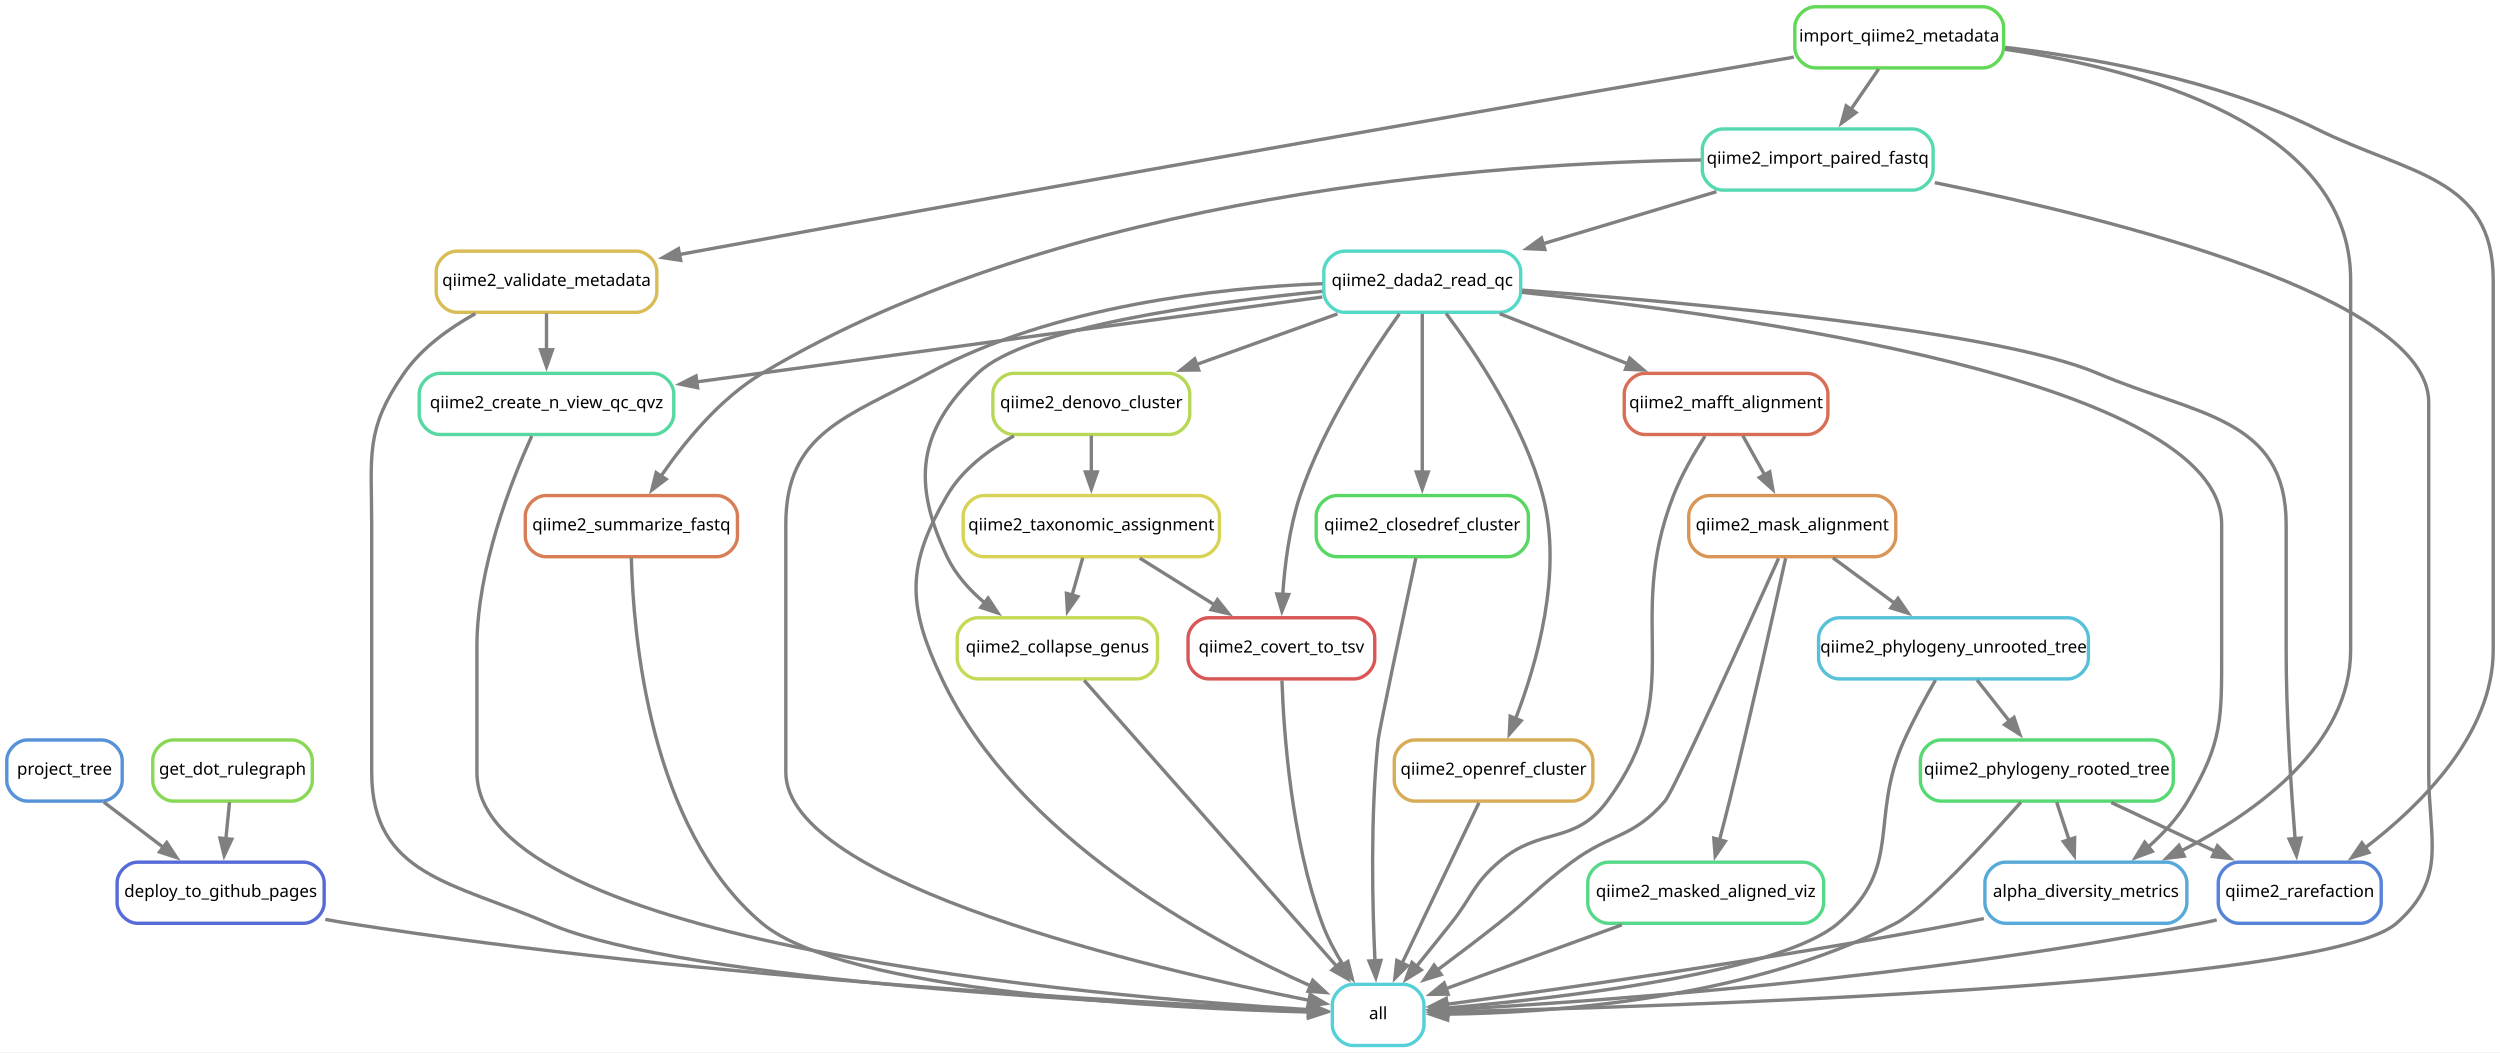
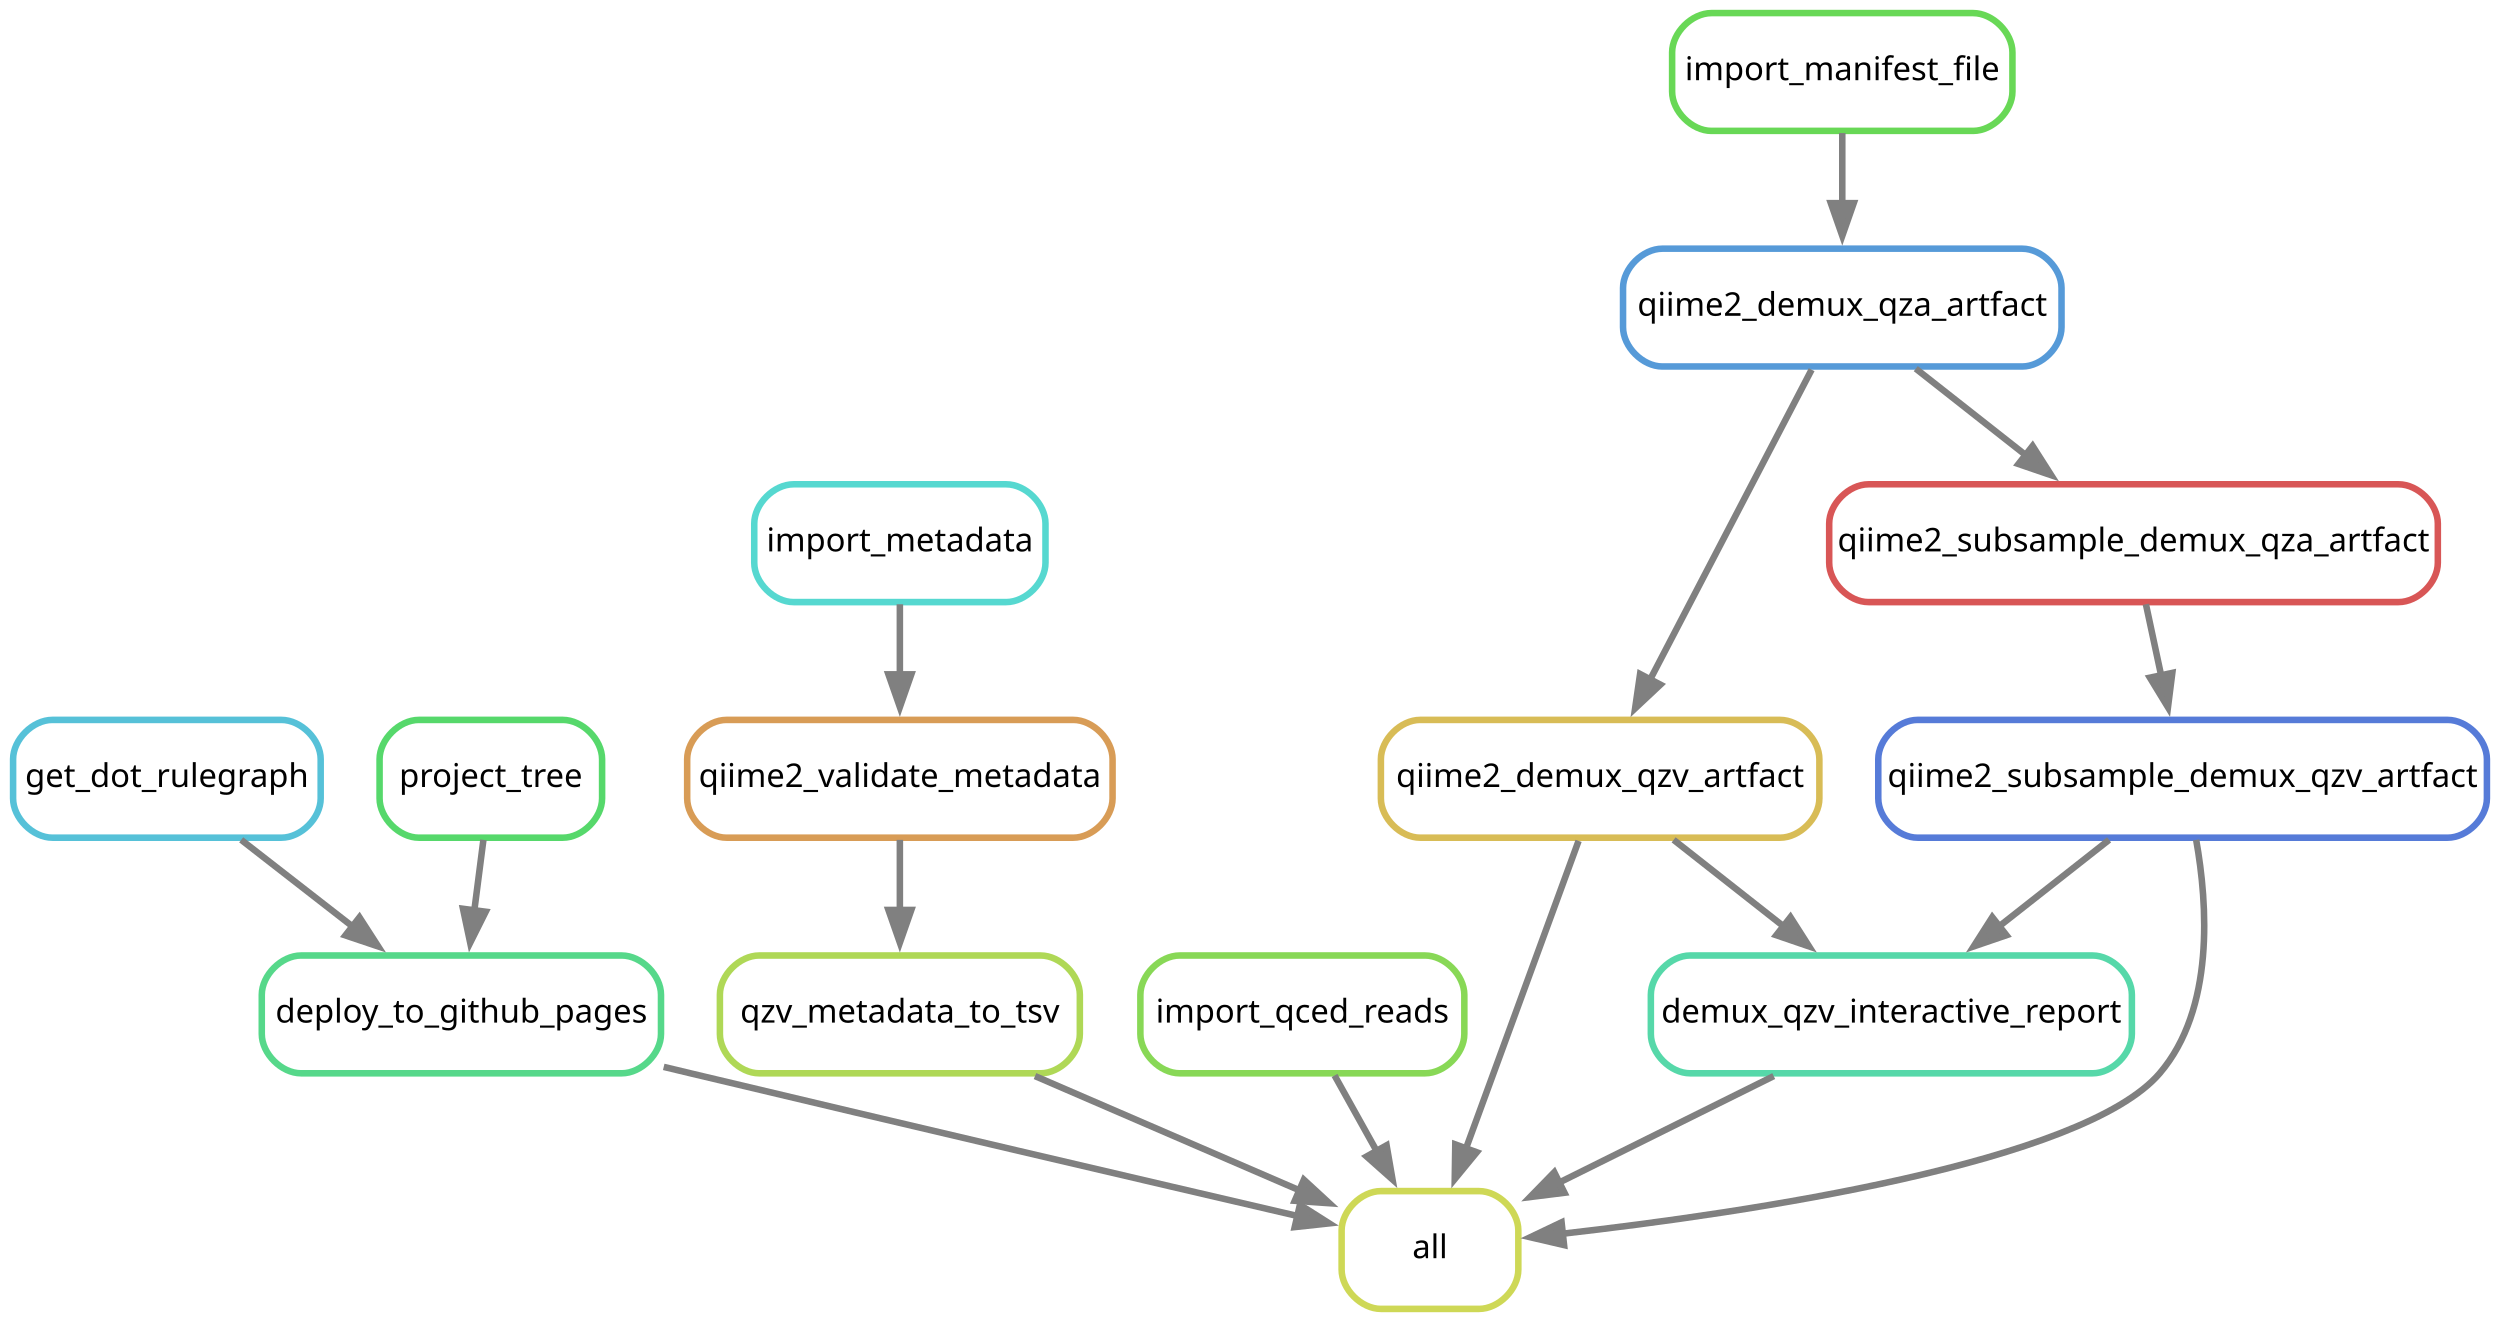
- <svg xmlns="http://www.w3.org/2000/svg" width="1473pt" height="620pt" viewBox="0.00 0.00 1473.00 620.00">
-   <g id="graph0" class="graph" transform="scale(1 1) rotate(0) translate(4 616)">
-     <polygon fill="white" stroke="none" points="-4,4 -4,-616 1469,-616 1469,4 -4,4" />
+ <svg xmlns="http://www.w3.org/2000/svg" width="764pt" height="404pt" viewBox="0.00 0.00 764.00 404.00">
+   <g id="graph0" class="graph" transform="scale(1 1) rotate(0) translate(4 400)">
+     <polygon fill="white" stroke="none" points="-4,4 -4,-400 760,-400 760,4 -4,4" />
    <g id="node1" class="node">
-       <path fill="none" stroke="#56d0d8" stroke-width="2" d="M823,-36C823,-36 793,-36 793,-36 787,-36 781,-30 781,-24 781,-24 781,-12 781,-12 781,-6 787,0 793,0 793,0 823,0 823,0 829,0 835,-6 835,-12 835,-12 835,-24 835,-24 835,-30 829,-36 823,-36" />
-       <text text-anchor="middle" x="808" y="-15.5" font-family="sans" font-size="10.00">all</text>
+       <path fill="none" stroke="#ced856" stroke-width="2" d="M448,-36C448,-36 418,-36 418,-36 412,-36 406,-30 406,-24 406,-24 406,-12 406,-12 406,-6 412,0 418,0 418,0 448,0 448,0 454,0 460,-6 460,-12 460,-12 460,-24 460,-24 460,-30 454,-36 448,-36" />
+       <text text-anchor="middle" x="433" y="-15.5" font-family="sans" font-size="10.00">all</text>
    </g>
    <g id="node2" class="node">
-       <path fill="none" stroke="#566bd8" stroke-width="2" d="M175,-108C175,-108 77,-108 77,-108 71,-108 65,-102 65,-96 65,-96 65,-84 65,-84 65,-78 71,-72 77,-72 77,-72 175,-72 175,-72 181,-72 187,-78 187,-84 187,-84 187,-96 187,-96 187,-102 181,-108 175,-108" />
-       <text text-anchor="middle" x="126" y="-87.5" font-family="sans" font-size="10.00">deploy_to_github_pages</text>
+       <path fill="none" stroke="#56d88a" stroke-width="2" d="M186,-108C186,-108 88,-108 88,-108 82,-108 76,-102 76,-96 76,-96 76,-84 76,-84 76,-78 82,-72 88,-72 88,-72 186,-72 186,-72 192,-72 198,-78 198,-84 198,-84 198,-96 198,-96 198,-102 192,-108 186,-108" />
+       <text text-anchor="middle" x="137" y="-87.5" font-family="sans" font-size="10.00">deploy_to_github_pages</text>
+     </g>
+     <g id="edge3" class="edge">
+       <path fill="none" stroke="grey" stroke-width="2" d="M198.83,-73.96C201.59,-73.29 204.32,-72.64 207,-72 271.93,-56.5 347.46,-38.87 392.68,-28.35" />
+       <polygon fill="grey" stroke="grey" stroke-width="2" points="393.25,-31.81 402.2,-26.14 391.67,-25 393.25,-31.81" />
+     </g>
+     <g id="node3" class="node">
+       <path fill="none" stroke="#56c1d8" stroke-width="2" d="M82,-180C82,-180 12,-180 12,-180 6,-180 0,-174 0,-168 0,-168 0,-156 0,-156 0,-150 6,-144 12,-144 12,-144 82,-144 82,-144 88,-144 94,-150 94,-156 94,-156 94,-168 94,-168 94,-174 88,-180 82,-180" />
+       <text text-anchor="middle" x="47" y="-159.5" font-family="sans" font-size="10.00">get_dot_rulegraph</text>
+     </g>
+     <g id="edge8" class="edge">
+       <path fill="none" stroke="grey" stroke-width="2" d="M69.71,-143.34C80.08,-135.27 92.55,-125.57 103.93,-116.72" />
+       <polygon fill="grey" stroke="grey" stroke-width="2" points="105.85,-119.66 111.59,-110.76 101.55,-114.14 105.85,-119.66" />
+     </g>
+     <g id="node4" class="node">
+       <path fill="none" stroke="#56d86b" stroke-width="2" d="M168,-180C168,-180 124,-180 124,-180 118,-180 112,-174 112,-168 112,-168 112,-156 112,-156 112,-150 118,-144 124,-144 124,-144 168,-144 168,-144 174,-144 180,-150 180,-156 180,-156 180,-168 180,-168 180,-174 174,-180 168,-180" />
+       <text text-anchor="middle" x="146" y="-159.5" font-family="sans" font-size="10.00">project_tree</text>
+     </g>
+     <g id="edge7" class="edge">
+       <path fill="none" stroke="grey" stroke-width="2" d="M143.73,-143.34C142.88,-136.75 141.9,-129.08 140.94,-121.67" />
+       <polygon fill="grey" stroke="grey" stroke-width="2" points="144.43,-121.38 139.69,-111.9 137.49,-122.27 144.43,-121.38" />
+     </g>
+     <g id="node5" class="node">
+       <path fill="none" stroke="#afd856" stroke-width="2" d="M314,-108C314,-108 228,-108 228,-108 222,-108 216,-102 216,-96 216,-96 216,-84 216,-84 216,-78 222,-72 228,-72 228,-72 314,-72 314,-72 320,-72 326,-78 326,-84 326,-84 326,-96 326,-96 326,-102 320,-108 314,-108" />
+       <text text-anchor="middle" x="271" y="-87.5" font-family="sans" font-size="10.00">qzv_metadata_to_tsv</text>
    </g>
    <g id="edge2" class="edge">
-       <path fill="none" stroke="grey" stroke-width="2" d="M187.67,-74.32C192.17,-73.47 196.65,-72.68 201,-72 412.62,-38.93 669.2,-25.02 767.25,-20.65" />
-       <polygon fill="grey" stroke="grey" stroke-width="2" points="767.14,-24.15 776.98,-20.22 766.84,-17.16 767.14,-24.15" />
+       <path fill="none" stroke="grey" stroke-width="2" d="M312.3,-71.15C337.16,-60.41 368.65,-46.81 393.23,-36.18" />
+       <polygon fill="grey" stroke="grey" stroke-width="2" points="394.46,-39.47 402.25,-32.29 391.68,-33.04 394.46,-39.47" />
    </g>
-     <g id="node3" class="node">
-       <path fill="none" stroke="#88d856" stroke-width="2" d="M168,-180C168,-180 98,-180 98,-180 92,-180 86,-174 86,-168 86,-168 86,-156 86,-156 86,-150 92,-144 98,-144 98,-144 168,-144 168,-144 174,-144 180,-150 180,-156 180,-156 180,-168 180,-168 180,-174 174,-180 168,-180" />
-       <text text-anchor="middle" x="133" y="-159.5" font-family="sans" font-size="10.00">get_dot_rulegraph</text>
+     <g id="node6" class="node">
+       <path fill="none" stroke="#d89c56" stroke-width="2" d="M324,-180C324,-180 218,-180 218,-180 212,-180 206,-174 206,-168 206,-168 206,-156 206,-156 206,-150 212,-144 218,-144 218,-144 324,-144 324,-144 330,-144 336,-150 336,-156 336,-156 336,-168 336,-168 336,-174 330,-180 324,-180" />
+       <text text-anchor="middle" x="271" y="-159.5" font-family="sans" font-size="10.00">qiime2_validate_metadata</text>
    </g>
-     <g id="edge20" class="edge">
-       <path fill="none" stroke="grey" stroke-width="2" d="M131.23,-143.34C130.58,-136.75 129.81,-129.08 129.07,-121.67" />
-       <polygon fill="grey" stroke="grey" stroke-width="2" points="132.57,-121.52 128.09,-111.91 125.6,-122.21 132.57,-121.52" />
+     <g id="edge9" class="edge">
+       <path fill="none" stroke="grey" stroke-width="2" d="M271,-143.34C271,-136.75 271,-129.08 271,-121.67" />
+       <polygon fill="grey" stroke="grey" stroke-width="2" points="274.5,-121.93 271,-111.93 267.5,-121.93 274.5,-121.93" />
    </g>
-     <g id="node4" class="node">
-       <path fill="none" stroke="#5692d8" stroke-width="2" d="M56,-180C56,-180 12,-180 12,-180 6,-180 0,-174 0,-168 0,-168 0,-156 0,-156 0,-150 6,-144 12,-144 12,-144 56,-144 56,-144 62,-144 68,-150 68,-156 68,-156 68,-168 68,-168 68,-174 62,-180 56,-180" />
-       <text text-anchor="middle" x="34" y="-159.5" font-family="sans" font-size="10.00">project_tree</text>
+     <g id="node7" class="node">
+       <path fill="none" stroke="#56d8d0" stroke-width="2" d="M303.5,-252C303.5,-252 238.5,-252 238.5,-252 232.5,-252 226.5,-246 226.5,-240 226.5,-240 226.5,-228 226.5,-228 226.5,-222 232.5,-216 238.5,-216 238.5,-216 303.5,-216 303.5,-216 309.5,-216 315.5,-222 315.5,-228 315.5,-228 315.5,-240 315.5,-240 315.5,-246 309.5,-252 303.5,-252" />
+       <text text-anchor="middle" x="271" y="-231.5" font-family="sans" font-size="10.00">import_metadata</text>
    </g>
-     <g id="edge19" class="edge">
-       <path fill="none" stroke="grey" stroke-width="2" d="M57.22,-143.34C67.81,-135.27 80.57,-125.57 92.2,-116.72" />
-       <polygon fill="grey" stroke="grey" stroke-width="2" points="94.22,-119.58 100.06,-110.73 89.99,-114 94.22,-119.58" />
+     <g id="edge10" class="edge">
+       <path fill="none" stroke="grey" stroke-width="2" d="M271,-215.34C271,-208.75 271,-201.08 271,-193.67" />
+       <polygon fill="grey" stroke="grey" stroke-width="2" points="274.5,-193.93 271,-183.93 267.5,-193.93 274.5,-193.93" />
    </g>
-     <g id="node5" class="node">
-       <path fill="none" stroke="#d8bc56" stroke-width="2" d="M371,-468C371,-468 265,-468 265,-468 259,-468 253,-462 253,-456 253,-456 253,-444 253,-444 253,-438 259,-432 265,-432 265,-432 371,-432 371,-432 377,-432 383,-438 383,-444 383,-444 383,-456 383,-456 383,-462 377,-468 371,-468" />
-       <text text-anchor="middle" x="318" y="-447.5" font-family="sans" font-size="10.00">qiime2_validate_metadata</text>
+     <g id="node8" class="node">
+       <path fill="none" stroke="#88d856" stroke-width="2" d="M431.5,-108C431.5,-108 356.5,-108 356.5,-108 350.5,-108 344.5,-102 344.5,-96 344.5,-96 344.5,-84 344.5,-84 344.5,-78 350.5,-72 356.5,-72 356.5,-72 431.5,-72 431.5,-72 437.5,-72 443.5,-78 443.5,-84 443.5,-84 443.5,-96 443.5,-96 443.5,-102 437.5,-108 431.5,-108" />
+       <text text-anchor="middle" x="394" y="-87.5" font-family="sans" font-size="10.00">import_qced_reads</text>
+     </g>
+     <g id="edge4" class="edge">
+       <path fill="none" stroke="grey" stroke-width="2" d="M403.84,-71.34C407.74,-64.34 412.32,-56.12 416.69,-48.28" />
+       <polygon fill="grey" stroke="grey" stroke-width="2" points="419.74,-49.99 421.55,-39.55 413.63,-46.58 419.74,-49.99" />
+     </g>
+     <g id="node9" class="node">
+       <path fill="none" stroke="#d8bc56" stroke-width="2" d="M540,-180C540,-180 430,-180 430,-180 424,-180 418,-174 418,-168 418,-168 418,-156 418,-156 418,-150 424,-144 430,-144 430,-144 540,-144 540,-144 546,-144 552,-150 552,-156 552,-156 552,-168 552,-168 552,-174 546,-180 540,-180" />
+       <text text-anchor="middle" x="485" y="-159.5" font-family="sans" font-size="10.00">qiime2_demux_qzv_artfact</text>
+     </g>
+     <g id="edge1" class="edge">
+       <path fill="none" stroke="grey" stroke-width="2" d="M478.41,-143.02C469.74,-119.33 454.37,-77.35 443.94,-48.86" />
+       <polygon fill="grey" stroke="grey" stroke-width="2" points="447.3,-47.87 440.57,-39.68 440.73,-50.27 447.3,-47.87" />
+     </g>
+     <g id="node12" class="node">
+       <path fill="none" stroke="#56d8a9" stroke-width="2" d="M635.5,-108C635.5,-108 512.5,-108 512.5,-108 506.5,-108 500.5,-102 500.5,-96 500.5,-96 500.5,-84 500.5,-84 500.5,-78 506.5,-72 512.5,-72 512.5,-72 635.5,-72 635.5,-72 641.5,-72 647.5,-78 647.5,-84 647.5,-84 647.5,-96 647.5,-96 647.5,-102 641.5,-108 635.5,-108" />
+       <text text-anchor="middle" x="574" y="-87.5" font-family="sans" font-size="10.00">demux_qzv_interactive_report</text>
+     </g>
+     <g id="edge13" class="edge">
+       <path fill="none" stroke="grey" stroke-width="2" d="M507.46,-143.34C517.71,-135.27 530.05,-125.57 541.3,-116.72" />
+       <polygon fill="grey" stroke="grey" stroke-width="2" points="543.16,-119.71 548.86,-110.77 538.84,-114.2 543.16,-119.71" />
+     </g>
+     <g id="node10" class="node">
+       <path fill="none" stroke="#569ad8" stroke-width="2" d="M614,-324C614,-324 504,-324 504,-324 498,-324 492,-318 492,-312 492,-312 492,-300 492,-300 492,-294 498,-288 504,-288 504,-288 614,-288 614,-288 620,-288 626,-294 626,-300 626,-300 626,-312 626,-312 626,-318 620,-324 614,-324" />
+       <text text-anchor="middle" x="559" y="-303.5" font-family="sans" font-size="10.00">qiime2_demux_qza_artfact</text>
+     </g>
+     <g id="edge11" class="edge">
+       <path fill="none" stroke="grey" stroke-width="2" d="M549.63,-287.02C537.17,-263.12 515.01,-220.59 500.16,-192.1" />
+       <polygon fill="grey" stroke="grey" stroke-width="2" points="503.42,-190.77 495.69,-183.52 497.21,-194.01 503.42,-190.77" />
+     </g>
+     <g id="node14" class="node">
+       <path fill="none" stroke="#d85656" stroke-width="2" d="M729,-252C729,-252 567,-252 567,-252 561,-252 555,-246 555,-240 555,-240 555,-228 555,-228 555,-222 561,-216 567,-216 567,-216 729,-216 729,-216 735,-216 741,-222 741,-228 741,-228 741,-240 741,-240 741,-246 735,-252 729,-252" />
+       <text text-anchor="middle" x="648" y="-231.5" font-family="sans" font-size="10.00">qiime2_subsample_demux_qza_artfact</text>
+     </g>
+     <g id="edge16" class="edge">
+       <path fill="none" stroke="grey" stroke-width="2" d="M581.46,-287.34C591.71,-279.27 604.05,-269.57 615.3,-260.72" />
+       <polygon fill="grey" stroke="grey" stroke-width="2" points="617.16,-263.71 622.86,-254.77 612.84,-258.2 617.16,-263.71" />
+     </g>
+     <g id="node11" class="node">
+       <path fill="none" stroke="#68d856" stroke-width="2" d="M599,-396C599,-396 519,-396 519,-396 513,-396 507,-390 507,-384 507,-384 507,-372 507,-372 507,-366 513,-360 519,-360 519,-360 599,-360 599,-360 605,-360 611,-366 611,-372 611,-372 611,-384 611,-384 611,-390 605,-396 599,-396" />
+       <text text-anchor="middle" x="559" y="-375.5" font-family="sans" font-size="10.00">import_manifest_file</text>
    </g>
    <g id="edge12" class="edge">
-       <path fill="none" stroke="grey" stroke-width="2" d="M276.05,-431.18C260.66,-422.65 244.46,-410.99 234,-396 210.86,-362.83 215,-347.45 215,-307 215,-307 215,-307 215,-161 215,-100.16 263.15,-96.13 319,-72 399.46,-37.23 665.32,-24.14 767.5,-20.32" />
-       <polygon fill="grey" stroke="grey" stroke-width="2" points="767.35,-23.83 777.22,-19.97 767.1,-16.83 767.35,-23.83" />
+       <path fill="none" stroke="grey" stroke-width="2" d="M559,-359.34C559,-352.75 559,-345.08 559,-337.67" />
+       <polygon fill="grey" stroke="grey" stroke-width="2" points="562.5,-337.93 559,-327.93 555.5,-337.93 562.5,-337.93" />
    </g>
-     <g id="node10" class="node">
-       <path fill="none" stroke="#56d8a2" stroke-width="2" d="M381,-396C381,-396 255,-396 255,-396 249,-396 243,-390 243,-384 243,-384 243,-372 243,-372 243,-366 249,-360 255,-360 255,-360 381,-360 381,-360 387,-360 393,-366 393,-372 393,-372 393,-384 393,-384 393,-390 387,-396 381,-396" />
-       <text text-anchor="middle" x="318" y="-375.5" font-family="sans" font-size="10.00">qiime2_create_n_view_qc_qvz</text>
+     <g id="edge5" class="edge">
+       <path fill="none" stroke="grey" stroke-width="2" d="M538.05,-71.15C518,-61.2 493,-48.78 472.41,-38.57" />
+       <polygon fill="grey" stroke="grey" stroke-width="2" points="474.1,-35.49 463.58,-34.18 470.98,-41.76 474.1,-35.49" />
    </g>
-     <g id="edge25" class="edge">
-       <path fill="none" stroke="grey" stroke-width="2" d="M318,-431.34C318,-424.75 318,-417.08 318,-409.67" />
-       <polygon fill="grey" stroke="grey" stroke-width="2" points="321.5,-409.93 318,-399.93 314.5,-409.93 321.5,-409.93" />
-     </g>
-     <g id="node6" class="node">
-       <path fill="none" stroke="#61d856" stroke-width="2" d="M1164.5,-612C1164.5,-612 1065.5,-612 1065.5,-612 1059.5,-612 1053.5,-606 1053.5,-600 1053.5,-600 1053.5,-588 1053.5,-588 1053.5,-582 1059.5,-576 1065.5,-576 1065.5,-576 1164.5,-576 1164.5,-576 1170.5,-576 1176.5,-582 1176.5,-588 1176.5,-588 1176.5,-600 1176.5,-600 1176.5,-606 1170.5,-612 1164.5,-612" />
-       <text text-anchor="middle" x="1115" y="-591.5" font-family="sans" font-size="10.00">import_qiime2_metadata</text>
-     </g>
-     <g id="edge21" class="edge">
-       <path fill="none" stroke="grey" stroke-width="2" d="M1052.92,-582.34C929.68,-561.11 645.47,-511.82 407,-468 403.45,-467.35 399.81,-466.67 396.15,-465.99" />
-       <polygon fill="grey" stroke="grey" stroke-width="2" points="397.05,-462.6 386.57,-464.2 395.75,-469.48 397.05,-462.6" />
-     </g>
-     <g id="node7" class="node">
-       <path fill="none" stroke="#56d8b1" stroke-width="2" d="M1123,-540C1123,-540 1011,-540 1011,-540 1005,-540 999,-534 999,-528 999,-528 999,-516 999,-516 999,-510 1005,-504 1011,-504 1011,-504 1123,-504 1123,-504 1129,-504 1135,-510 1135,-516 1135,-516 1135,-528 1135,-528 1135,-534 1129,-540 1123,-540" />
-       <text text-anchor="middle" x="1067" y="-519.5" font-family="sans" font-size="10.00">qiime2_import_paired_fastq</text>
-     </g>
-     <g id="edge22" class="edge">
-       <path fill="none" stroke="grey" stroke-width="2" d="M1102.89,-575.34C1097.92,-568.1 1092.05,-559.53 1086.51,-551.45" />
-       <polygon fill="grey" stroke="grey" stroke-width="2" points="1089.53,-549.67 1080.99,-543.4 1083.76,-553.62 1089.53,-549.67" />
-     </g>
-     <g id="node22" class="node">
-       <path fill="none" stroke="#5682d8" stroke-width="2" d="M1387,-108C1387,-108 1315,-108 1315,-108 1309,-108 1303,-102 1303,-96 1303,-96 1303,-84 1303,-84 1303,-78 1309,-72 1315,-72 1315,-72 1387,-72 1387,-72 1393,-72 1399,-78 1399,-84 1399,-84 1399,-96 1399,-96 1399,-102 1393,-108 1387,-108" />
-       <text text-anchor="middle" x="1351" y="-87.5" font-family="sans" font-size="10.00">qiime2_rarefaction</text>
-     </g>
-     <g id="edge40" class="edge">
-       <path fill="none" stroke="grey" stroke-width="2" d="M1177.43,-588.11C1228.91,-582.11 1302.67,-568.9 1361,-540 1415.51,-512.99 1465,-511.84 1465,-451 1465,-451 1465,-451 1465,-233 1465,-183.65 1422.61,-141.68 1389.53,-116.45" />
-       <polygon fill="grey" stroke="grey" stroke-width="2" points="1391.75,-113.74 1381.62,-110.64 1387.61,-119.38 1391.75,-113.74" />
-     </g>
-     <g id="node23" class="node">
-       <path fill="none" stroke="#56a9d8" stroke-width="2" d="M1272.5,-108C1272.5,-108 1177.5,-108 1177.5,-108 1171.5,-108 1165.5,-102 1165.5,-96 1165.5,-96 1165.5,-84 1165.5,-84 1165.5,-78 1171.5,-72 1177.5,-72 1177.5,-72 1272.5,-72 1272.5,-72 1278.5,-72 1284.5,-78 1284.5,-84 1284.5,-84 1284.5,-96 1284.5,-96 1284.5,-102 1278.5,-108 1272.5,-108" />
-       <text text-anchor="middle" x="1225" y="-87.5" font-family="sans" font-size="10.00">alpha_diversity_metrics</text>
-     </g>
-     <g id="edge43" class="edge">
-       <path fill="none" stroke="grey" stroke-width="2" d="M1177.37,-586.96C1255.99,-575.52 1381,-542.87 1381,-451 1381,-451 1381,-451 1381,-233 1381,-177.24 1325.82,-137.58 1281.1,-114.59" />
-       <polygon fill="grey" stroke="grey" stroke-width="2" points="1282.93,-111.59 1272.42,-110.31 1279.84,-117.87 1282.93,-111.59" />
-     </g>
-     <g id="edge16" class="edge">
-       <path fill="none" stroke="grey" stroke-width="2" d="M1135.99,-508.38C1240.52,-487.25 1427,-440.9 1427,-379 1427,-379 1427,-379 1427,-161 1427,-120.55 1438.29,-98.8 1408,-72 1366.2,-35.02 976.91,-22.86 848.71,-19.84" />
-       <polygon fill="grey" stroke="grey" stroke-width="2" points="848.87,-16.34 838.8,-19.61 848.71,-23.34 848.87,-16.34" />
-     </g>
-     <g id="node8" class="node">
-       <path fill="none" stroke="#d87d56" stroke-width="2" d="M418.5,-324C418.5,-324 317.5,-324 317.5,-324 311.5,-324 305.5,-318 305.5,-312 305.5,-312 305.5,-300 305.5,-300 305.5,-294 311.5,-288 317.5,-288 317.5,-288 418.5,-288 418.5,-288 424.5,-288 430.5,-294 430.5,-300 430.5,-300 430.5,-312 430.5,-312 430.5,-318 424.5,-324 418.5,-324" />
-       <text text-anchor="middle" x="368" y="-303.5" font-family="sans" font-size="10.00">qiime2_summarize_fastq</text>
-     </g>
-     <g id="edge23" class="edge">
-       <path fill="none" stroke="grey" stroke-width="2" d="M998.2,-521.74C877.56,-520.04 623.68,-502.81 445,-396 420.11,-381.12 399.15,-355.38 385.41,-335.4" />
-       <polygon fill="grey" stroke="grey" stroke-width="2" points="388.46,-333.66 380.03,-327.24 382.61,-337.51 388.46,-333.66" />
-     </g>
-     <g id="node9" class="node">
-       <path fill="none" stroke="#56d8c9" stroke-width="2" d="M880,-468C880,-468 788,-468 788,-468 782,-468 776,-462 776,-456 776,-456 776,-444 776,-444 776,-438 782,-432 788,-432 788,-432 880,-432 880,-432 886,-432 892,-438 892,-444 892,-444 892,-456 892,-456 892,-462 886,-468 880,-468" />
-       <text text-anchor="middle" x="834" y="-447.5" font-family="sans" font-size="10.00">qiime2_dada2_read_qc</text>
-     </g>
-     <g id="edge24" class="edge">
-       <path fill="none" stroke="grey" stroke-width="2" d="M1007.3,-503.06C976.09,-493.69 937.69,-482.15 904.97,-472.32" />
-       <polygon fill="grey" stroke="grey" stroke-width="2" points="906.22,-469.04 895.64,-469.52 904.21,-475.75 906.22,-469.04" />
+     <g id="node13" class="node">
+       <path fill="none" stroke="#567bd8" stroke-width="2" d="M744,-180C744,-180 582,-180 582,-180 576,-180 570,-174 570,-168 570,-168 570,-156 570,-156 570,-150 576,-144 582,-144 582,-144 744,-144 744,-144 750,-144 756,-150 756,-156 756,-156 756,-168 756,-168 756,-174 750,-180 744,-180" />
+       <text text-anchor="middle" x="663" y="-159.5" font-family="sans" font-size="10.00">qiime2_subsample_demux_qzv_artfact</text>
    </g>
    <g id="edge6" class="edge">
-       <path fill="none" stroke="grey" stroke-width="2" d="M367.99,-287.31C369.02,-243.22 378.27,-128.01 445,-72 493.16,-31.57 683.01,-21.98 767.31,-19.7" />
-       <polygon fill="grey" stroke="grey" stroke-width="2" points="767.19,-23.21 777.1,-19.47 767.02,-16.21 767.19,-23.21" />
+       <path fill="none" stroke="grey" stroke-width="2" d="M667.15,-143.34C670.68,-123.55 672.83,-91.66 656,-72 632.59,-44.66 530.9,-29.49 473.26,-22.95" />
+       <polygon fill="grey" stroke="grey" stroke-width="2" points="473.98,-19.5 463.66,-21.9 473.22,-26.46 473.98,-19.5" />
    </g>
-     <g id="edge17" class="edge">
-       <path fill="none" stroke="grey" stroke-width="2" d="M775.25,-448.88C713.83,-446.43 616.34,-435.8 543,-396 495.19,-370.06 459,-361.39 459,-307 459,-307 459,-307 459,-161 459,-95.07 675.4,-44.92 767.4,-26.58" />
-       <polygon fill="grey" stroke="grey" stroke-width="2" points="767.92,-30.05 777.06,-24.69 766.57,-23.18 767.92,-30.05" />
-     </g>
-     <g id="edge26" class="edge">
-       <path fill="none" stroke="grey" stroke-width="2" d="M775.06,-441C684.82,-428.76 511.82,-405.29 406.47,-391" />
-       <polygon fill="grey" stroke="grey" stroke-width="2" points="407.03,-387.55 396.65,-389.67 406.09,-394.48 407.03,-387.55" />
-     </g>
-     <g id="node11" class="node">
-       <path fill="none" stroke="#b6d856" stroke-width="2" d="M685,-396C685,-396 593,-396 593,-396 587,-396 581,-390 581,-384 581,-384 581,-372 581,-372 581,-366 587,-360 593,-360 593,-360 685,-360 685,-360 691,-360 697,-366 697,-372 697,-372 697,-384 697,-384 697,-390 691,-396 685,-396" />
-       <text text-anchor="middle" x="639" y="-375.5" font-family="sans" font-size="10.00">qiime2_denovo_cluster</text>
-     </g>
-     <g id="edge27" class="edge">
-       <path fill="none" stroke="grey" stroke-width="2" d="M784.04,-431.06C758.69,-421.97 727.67,-410.83 700.84,-401.2" />
-       <polygon fill="grey" stroke="grey" stroke-width="2" points="702.28,-398 691.68,-397.91 699.91,-404.58 702.28,-398" />
-     </g>
-     <g id="node12" class="node">
-       <path fill="none" stroke="#56d863" stroke-width="2" d="M884.5,-324C884.5,-324 783.5,-324 783.5,-324 777.5,-324 771.5,-318 771.5,-312 771.5,-312 771.5,-300 771.5,-300 771.5,-294 777.5,-288 783.5,-288 783.5,-288 884.5,-288 884.5,-288 890.5,-288 896.5,-294 896.5,-300 896.5,-300 896.5,-312 896.5,-312 896.5,-318 890.5,-324 884.5,-324" />
-       <text text-anchor="middle" x="834" y="-303.5" font-family="sans" font-size="10.00">qiime2_closedref_cluster</text>
-     </g>
-     <g id="edge28" class="edge">
-       <path fill="none" stroke="grey" stroke-width="2" d="M834,-431.02C834,-407.54 834,-366.11 834,-337.64" />
-       <polygon fill="grey" stroke="grey" stroke-width="2" points="837.5,-337.87 834,-327.87 830.5,-337.87 837.5,-337.87" />
-     </g>
-     <g id="node13" class="node">
-       <path fill="none" stroke="#d8ac56" stroke-width="2" d="M922.5,-180C922.5,-180 829.5,-180 829.5,-180 823.5,-180 817.5,-174 817.5,-168 817.5,-168 817.5,-156 817.5,-156 817.5,-150 823.5,-144 829.5,-144 829.5,-144 922.5,-144 922.5,-144 928.5,-144 934.5,-150 934.5,-156 934.5,-156 934.5,-168 934.5,-168 934.5,-174 928.5,-180 922.5,-180" />
-       <text text-anchor="middle" x="876" y="-159.5" font-family="sans" font-size="10.00">qiime2_openref_cluster</text>
-     </g>
-     <g id="edge29" class="edge">
-       <path fill="none" stroke="grey" stroke-width="2" d="M848.07,-431.27C865.42,-408.15 893.97,-365.74 905,-324 916.98,-278.67 901.45,-224.85 888.91,-192.34" />
-       <polygon fill="grey" stroke="grey" stroke-width="2" points="892.28,-191.35 885.28,-183.4 885.79,-193.98 892.28,-191.35" />
-     </g>
-     <g id="node14" class="node">
-       <path fill="none" stroke="#d86e56" stroke-width="2" d="M1061,-396C1061,-396 965,-396 965,-396 959,-396 953,-390 953,-384 953,-384 953,-372 953,-372 953,-366 959,-360 965,-360 965,-360 1061,-360 1061,-360 1067,-360 1073,-366 1073,-372 1073,-372 1073,-384 1073,-384 1073,-390 1067,-396 1061,-396" />
-       <text text-anchor="middle" x="1013" y="-375.5" font-family="sans" font-size="10.00">qiime2_mafft_alignment</text>
-     </g>
-     <g id="edge30" class="edge">
-       <path fill="none" stroke="grey" stroke-width="2" d="M879.63,-431.15C902.58,-422.18 930.65,-411.21 955.1,-401.64" />
-       <polygon fill="grey" stroke="grey" stroke-width="2" points="956.28,-404.94 964.32,-398.04 953.73,-398.42 956.28,-404.94" />
-     </g>
-     <g id="node19" class="node">
-       <path fill="none" stroke="#d85656" stroke-width="2" d="M794,-252C794,-252 708,-252 708,-252 702,-252 696,-246 696,-240 696,-240 696,-228 696,-228 696,-222 702,-216 708,-216 708,-216 794,-216 794,-216 800,-216 806,-222 806,-228 806,-228 806,-240 806,-240 806,-246 800,-252 794,-252" />
-       <text text-anchor="middle" x="751" y="-231.5" font-family="sans" font-size="10.00">qiime2_covert_to_tsv</text>
-     </g>
-     <g id="edge35" class="edge">
-       <path fill="none" stroke="grey" stroke-width="2" d="M820.54,-431.06C803.79,-407.73 775.74,-365.09 762,-324 755.73,-305.24 752.97,-283.18 751.79,-265.72" />
-       <polygon fill="grey" stroke="grey" stroke-width="2" points="755.29,-265.69 751.29,-255.87 748.3,-266.04 755.29,-265.69" />
-     </g>
-     <g id="node21" class="node">
-       <path fill="none" stroke="#c6d856" stroke-width="2" d="M666,-252C666,-252 572,-252 572,-252 566,-252 560,-246 560,-240 560,-240 560,-228 560,-228 560,-222 566,-216 572,-216 572,-216 666,-216 666,-216 672,-216 678,-222 678,-228 678,-228 678,-240 678,-240 678,-246 672,-252 666,-252" />
-       <text text-anchor="middle" x="619" y="-231.5" font-family="sans" font-size="10.00">qiime2_collapse_genus</text>
-     </g>
-     <g id="edge38" class="edge">
-       <path fill="none" stroke="grey" stroke-width="2" d="M775.12,-444.33C707.01,-437.72 600.56,-423.29 572,-396 536.82,-362.38 533.12,-331.96 554,-288 558.99,-277.49 567.2,-268.37 576.14,-260.81" />
-       <polygon fill="grey" stroke="grey" stroke-width="2" points="578.19,-263.64 583.99,-254.78 573.93,-258.09 578.19,-263.64" />
-     </g>
-     <g id="edge42" class="edge">
-       <path fill="none" stroke="grey" stroke-width="2" d="M892.86,-445.05C988.32,-438.01 1172.23,-421.56 1232,-396 1290.14,-371.14 1343,-370.23 1343,-307 1343,-307 1343,-307 1343,-233 1343,-194.59 1345.95,-150.43 1348.27,-121.69" />
-       <polygon fill="grey" stroke="grey" stroke-width="2" points="1351.74,-122.19 1349.09,-111.93 1344.77,-121.6 1351.74,-122.19" />
-     </g>
-     <g id="edge45" class="edge">
-       <path fill="none" stroke="grey" stroke-width="2" d="M892.7,-443.75C1018.96,-430.84 1305,-392.19 1305,-307 1305,-307 1305,-307 1305,-233 1305,-192.46 1305.64,-178.89 1285,-144 1279.04,-133.92 1270.5,-124.73 1261.72,-116.94" />
-       <polygon fill="grey" stroke="grey" stroke-width="2" points="1264.11,-114.37 1254.17,-110.69 1259.65,-119.77 1264.11,-114.37" />
+     <g id="edge14" class="edge">
+       <path fill="none" stroke="grey" stroke-width="2" d="M640.54,-143.34C630.29,-135.27 617.95,-125.57 606.7,-116.72" />
+       <polygon fill="grey" stroke="grey" stroke-width="2" points="609.16,-114.2 599.14,-110.77 604.84,-119.71 609.16,-114.2" />
    </g>
    <g id="edge15" class="edge">
-       <path fill="none" stroke="grey" stroke-width="2" d="M309.3,-359.1C297.27,-332.63 277,-281.19 277,-235 277,-235 277,-235 277,-161 277,-59.59 642.99,-28.69 767.27,-21.12" />
-       <polygon fill="grey" stroke="grey" stroke-width="2" points="767.4,-24.62 777.18,-20.54 766.99,-17.63 767.4,-24.62" />
-     </g>
-     <g id="edge11" class="edge">
-       <path fill="none" stroke="grey" stroke-width="2" d="M593.42,-359.18C578.24,-350.85 562.93,-339.33 554,-324 529.83,-282.51 530.5,-259.42 551,-216 595.01,-122.78 707.83,-62.03 768.3,-35.06" />
-       <polygon fill="grey" stroke="grey" stroke-width="2" points="769.47,-38.38 777.24,-31.18 766.68,-31.96 769.47,-38.38" />
-     </g>
-     <g id="node20" class="node">
-       <path fill="none" stroke="#d8d356" stroke-width="2" d="M702.5,-324C702.5,-324 575.5,-324 575.5,-324 569.5,-324 563.5,-318 563.5,-312 563.5,-312 563.5,-300 563.5,-300 563.5,-294 569.5,-288 575.5,-288 575.5,-288 702.5,-288 702.5,-288 708.5,-288 714.5,-294 714.5,-300 714.5,-300 714.5,-312 714.5,-312 714.5,-318 708.5,-324 702.5,-324" />
-       <text text-anchor="middle" x="639" y="-303.5" font-family="sans" font-size="10.00">qiime2_taxonomic_assignment</text>
-     </g>
-     <g id="edge37" class="edge">
-       <path fill="none" stroke="grey" stroke-width="2" d="M639,-359.34C639,-352.75 639,-345.08 639,-337.67" />
-       <polygon fill="grey" stroke="grey" stroke-width="2" points="642.5,-337.93 639,-327.93 635.5,-337.93 642.5,-337.93" />
-     </g>
-     <g id="edge5" class="edge">
-       <path fill="none" stroke="grey" stroke-width="2" d="M830.21,-287.24C823.12,-254.02 808.55,-185.33 808,-180 803.34,-134.75 804.61,-81.96 806.15,-49.51" />
-       <polygon fill="grey" stroke="grey" stroke-width="2" points="809.62,-50.12 806.65,-39.95 802.63,-49.76 809.62,-50.12" />
-     </g>
-     <g id="edge13" class="edge">
-       <path fill="none" stroke="grey" stroke-width="2" d="M867.39,-143.02C855.99,-119.22 835.76,-76.97 822.12,-48.48" />
-       <polygon fill="grey" stroke="grey" stroke-width="2" points="825.33,-47.08 817.85,-39.57 819.01,-50.1 825.33,-47.08" />
-     </g>
-     <g id="edge4" class="edge">
-       <path fill="none" stroke="grey" stroke-width="2" d="M1000.6,-359.08C994.22,-349.14 986.8,-336.32 982,-324 952.3,-247.72 991.61,-209.86 943,-144 923.62,-117.74 903.73,-129.3 879,-108 863.64,-94.77 863.61,-87.87 851,-72 844.44,-63.74 837.24,-54.82 830.65,-46.7" />
-       <polygon fill="grey" stroke="grey" stroke-width="2" points="833.36,-44.49 824.34,-38.94 827.93,-48.91 833.36,-44.49" />
-     </g>
-     <g id="node15" class="node">
-       <path fill="none" stroke="#d89556" stroke-width="2" d="M1101,-324C1101,-324 1003,-324 1003,-324 997,-324 991,-318 991,-312 991,-312 991,-300 991,-300 991,-294 997,-288 1003,-288 1003,-288 1101,-288 1101,-288 1107,-288 1113,-294 1113,-300 1113,-300 1113,-312 1113,-312 1113,-318 1107,-324 1101,-324" />
-       <text text-anchor="middle" x="1052" y="-303.5" font-family="sans" font-size="10.00">qiime2_mask_alignment</text>
-     </g>
-     <g id="edge31" class="edge">
-       <path fill="none" stroke="grey" stroke-width="2" d="M1022.84,-359.34C1026.74,-352.34 1031.32,-344.12 1035.69,-336.28" />
-       <polygon fill="grey" stroke="grey" stroke-width="2" points="1038.74,-337.99 1040.55,-327.55 1032.63,-334.58 1038.74,-337.99" />
-     </g>
-     <g id="edge8" class="edge">
-       <path fill="none" stroke="grey" stroke-width="2" d="M1043.94,-287.01C1025.63,-246.25 982.08,-149.87 977,-144 957.88,-121.91 945.46,-125.41 922,-108 901.98,-93.15 898.55,-87.46 879,-72 867.36,-62.8 854.41,-53 842.79,-44.37" />
-       <polygon fill="grey" stroke="grey" stroke-width="2" points="845.13,-41.75 835.01,-38.62 840.97,-47.38 845.13,-41.75" />
-     </g>
-     <g id="node16" class="node">
-       <path fill="none" stroke="#56d88a" stroke-width="2" d="M1058.5,-108C1058.5,-108 943.5,-108 943.5,-108 937.5,-108 931.5,-102 931.5,-96 931.5,-96 931.5,-84 931.5,-84 931.5,-78 937.5,-72 943.5,-72 943.5,-72 1058.5,-72 1058.5,-72 1064.5,-72 1070.5,-78 1070.5,-84 1070.5,-84 1070.5,-96 1070.5,-96 1070.5,-102 1064.5,-108 1058.5,-108" />
-       <text text-anchor="middle" x="1001" y="-87.5" font-family="sans" font-size="10.00">qiime2_masked_aligned_viz</text>
-     </g>
-     <g id="edge32" class="edge">
-       <path fill="none" stroke="grey" stroke-width="2" d="M1048.08,-287.09C1041.53,-257.31 1027.79,-195.79 1015,-144 1013.15,-136.52 1011.07,-128.46 1009.09,-120.95" />
-       <polygon fill="grey" stroke="grey" stroke-width="2" points="1012.55,-120.32 1006.59,-111.56 1005.78,-122.12 1012.55,-120.32" />
-     </g>
-     <g id="node17" class="node">
-       <path fill="none" stroke="#56c1d8" stroke-width="2" d="M1214.5,-252C1214.5,-252 1079.5,-252 1079.5,-252 1073.5,-252 1067.5,-246 1067.5,-240 1067.5,-240 1067.5,-228 1067.5,-228 1067.5,-222 1073.5,-216 1079.5,-216 1079.5,-216 1214.5,-216 1214.5,-216 1220.5,-216 1226.5,-222 1226.5,-228 1226.5,-228 1226.5,-240 1226.5,-240 1226.5,-246 1220.5,-252 1214.5,-252" />
-       <text text-anchor="middle" x="1147" y="-231.5" font-family="sans" font-size="10.00">qiime2_phylogeny_unrooted_tree</text>
-     </g>
-     <g id="edge33" class="edge">
-       <path fill="none" stroke="grey" stroke-width="2" d="M1075.97,-287.34C1087.03,-279.19 1100.35,-269.37 1112.46,-260.45" />
-       <polygon fill="grey" stroke="grey" stroke-width="2" points="1114.29,-263.45 1120.27,-254.7 1110.14,-257.81 1114.29,-263.45" />
-     </g>
-     <g id="edge9" class="edge">
-       <path fill="none" stroke="grey" stroke-width="2" d="M951.55,-71.06C919.4,-59.4 878.02,-44.4 847.96,-33.49" />
-       <polygon fill="grey" stroke="grey" stroke-width="2" points="849.26,-30.24 838.67,-30.12 846.88,-36.82 849.26,-30.24" />
-     </g>
-     <g id="edge18" class="edge">
-       <path fill="none" stroke="grey" stroke-width="2" d="M1136.36,-215.2C1130.54,-205.08 1123.43,-192.05 1118,-180 1097.02,-133.48 1117.75,-105.22 1079,-72 1044.86,-42.74 915.26,-27.9 848.41,-22.06" />
-       <polygon fill="grey" stroke="grey" stroke-width="2" points="848.82,-18.58 838.56,-21.24 848.23,-25.56 848.82,-18.58" />
-     </g>
-     <g id="node18" class="node">
-       <path fill="none" stroke="#56d873" stroke-width="2" d="M1264.5,-180C1264.5,-180 1139.5,-180 1139.5,-180 1133.5,-180 1127.5,-174 1127.5,-168 1127.5,-168 1127.5,-156 1127.5,-156 1127.5,-150 1133.5,-144 1139.5,-144 1139.5,-144 1264.5,-144 1264.5,-144 1270.5,-144 1276.5,-150 1276.5,-156 1276.5,-156 1276.5,-168 1276.5,-168 1276.5,-174 1270.5,-180 1264.5,-180" />
-       <text text-anchor="middle" x="1202" y="-159.5" font-family="sans" font-size="10.00">qiime2_phylogeny_rooted_tree</text>
-     </g>
-     <g id="edge34" class="edge">
-       <path fill="none" stroke="grey" stroke-width="2" d="M1160.88,-215.34C1166.7,-207.93 1173.6,-199.14 1180.08,-190.9" />
-       <polygon fill="grey" stroke="grey" stroke-width="2" points="1182.64,-193.31 1186.06,-183.28 1177.13,-188.98 1182.64,-193.31" />
-     </g>
-     <g id="edge10" class="edge">
-       <path fill="none" stroke="grey" stroke-width="2" d="M1186.71,-143.35C1166.14,-120.04 1130.16,-80.91 1113,-72 1026.52,-27.12 909.57,-19.22 848.67,-18.44" />
-       <polygon fill="grey" stroke="grey" stroke-width="2" points="848.9,-14.94 838.88,-18.39 848.86,-21.94 848.9,-14.94" />
-     </g>
-     <g id="edge41" class="edge">
-       <path fill="none" stroke="grey" stroke-width="2" d="M1239.98,-143.15C1258.56,-134.43 1281.17,-123.81 1301.12,-114.43" />
-       <polygon fill="grey" stroke="grey" stroke-width="2" points="1302.52,-117.64 1310.09,-110.22 1299.55,-111.31 1302.52,-117.64" />
-     </g>
-     <g id="edge44" class="edge">
-       <path fill="none" stroke="grey" stroke-width="2" d="M1207.8,-143.34C1210.02,-136.59 1212.61,-128.69 1215.11,-121.11" />
-       <polygon fill="grey" stroke="grey" stroke-width="2" points="1218.38,-122.37 1218.17,-111.78 1211.73,-120.19 1218.38,-122.37" />
-     </g>
-     <g id="edge1" class="edge">
-       <path fill="none" stroke="grey" stroke-width="2" d="M751.32,-215.03C752.36,-184.64 756.76,-121.6 775,-72 778.08,-63.62 782.59,-55.15 787.3,-47.51" />
-       <polygon fill="grey" stroke="grey" stroke-width="2" points="790.19,-49.49 792.76,-39.21 784.34,-45.64 790.19,-49.49" />
-     </g>
-     <g id="edge36" class="edge">
-       <path fill="none" stroke="grey" stroke-width="2" d="M667.55,-287.15C680.98,-278.76 697.21,-268.62 711.76,-259.52" />
-       <polygon fill="grey" stroke="grey" stroke-width="2" points="713.31,-262.68 719.93,-254.42 709.6,-256.75 713.31,-262.68" />
-     </g>
-     <g id="edge39" class="edge">
-       <path fill="none" stroke="grey" stroke-width="2" d="M633.95,-287.34C632.05,-280.67 629.82,-272.89 627.68,-265.39" />
-       <polygon fill="grey" stroke="grey" stroke-width="2" points="631.06,-264.47 624.95,-255.81 624.33,-266.39 631.06,-264.47" />
-     </g>
-     <g id="edge7" class="edge">
-       <path fill="none" stroke="grey" stroke-width="2" d="M634.79,-215.12C667.79,-177.75 744.28,-91.14 783.64,-46.58" />
-       <polygon fill="grey" stroke="grey" stroke-width="2" points="786.12,-49.06 790.12,-39.25 780.88,-44.42 786.12,-49.06" />
-     </g>
-     <g id="edge14" class="edge">
-       <path fill="none" stroke="grey" stroke-width="2" d="M1302.1,-74.01C1299.04,-73.27 1295.98,-72.6 1293,-72 1130.32,-39.53 932.69,-25.72 848.8,-21.03" />
-       <polygon fill="grey" stroke="grey" stroke-width="2" points="849.07,-17.54 838.9,-20.49 848.69,-24.53 849.07,-17.54" />
-     </g>
-     <g id="edge3" class="edge">
-       <path fill="none" stroke="grey" stroke-width="2" d="M1164.9,-74.81C1160.21,-73.82 1155.53,-72.87 1151,-72 1042.16,-51.12 912.67,-32.89 848.38,-24.27" />
-       <polygon fill="grey" stroke="grey" stroke-width="2" points="849.06,-20.83 838.68,-22.98 848.13,-27.77 849.06,-20.83" />
+       <path fill="none" stroke="grey" stroke-width="2" d="M651.79,-215.34C653.21,-208.67 654.88,-200.89 656.49,-193.39" />
+       <polygon fill="grey" stroke="grey" stroke-width="2" points="659.86,-194.37 658.53,-183.86 653.01,-192.91 659.86,-194.37" />
    </g>
  </g>
</svg>
